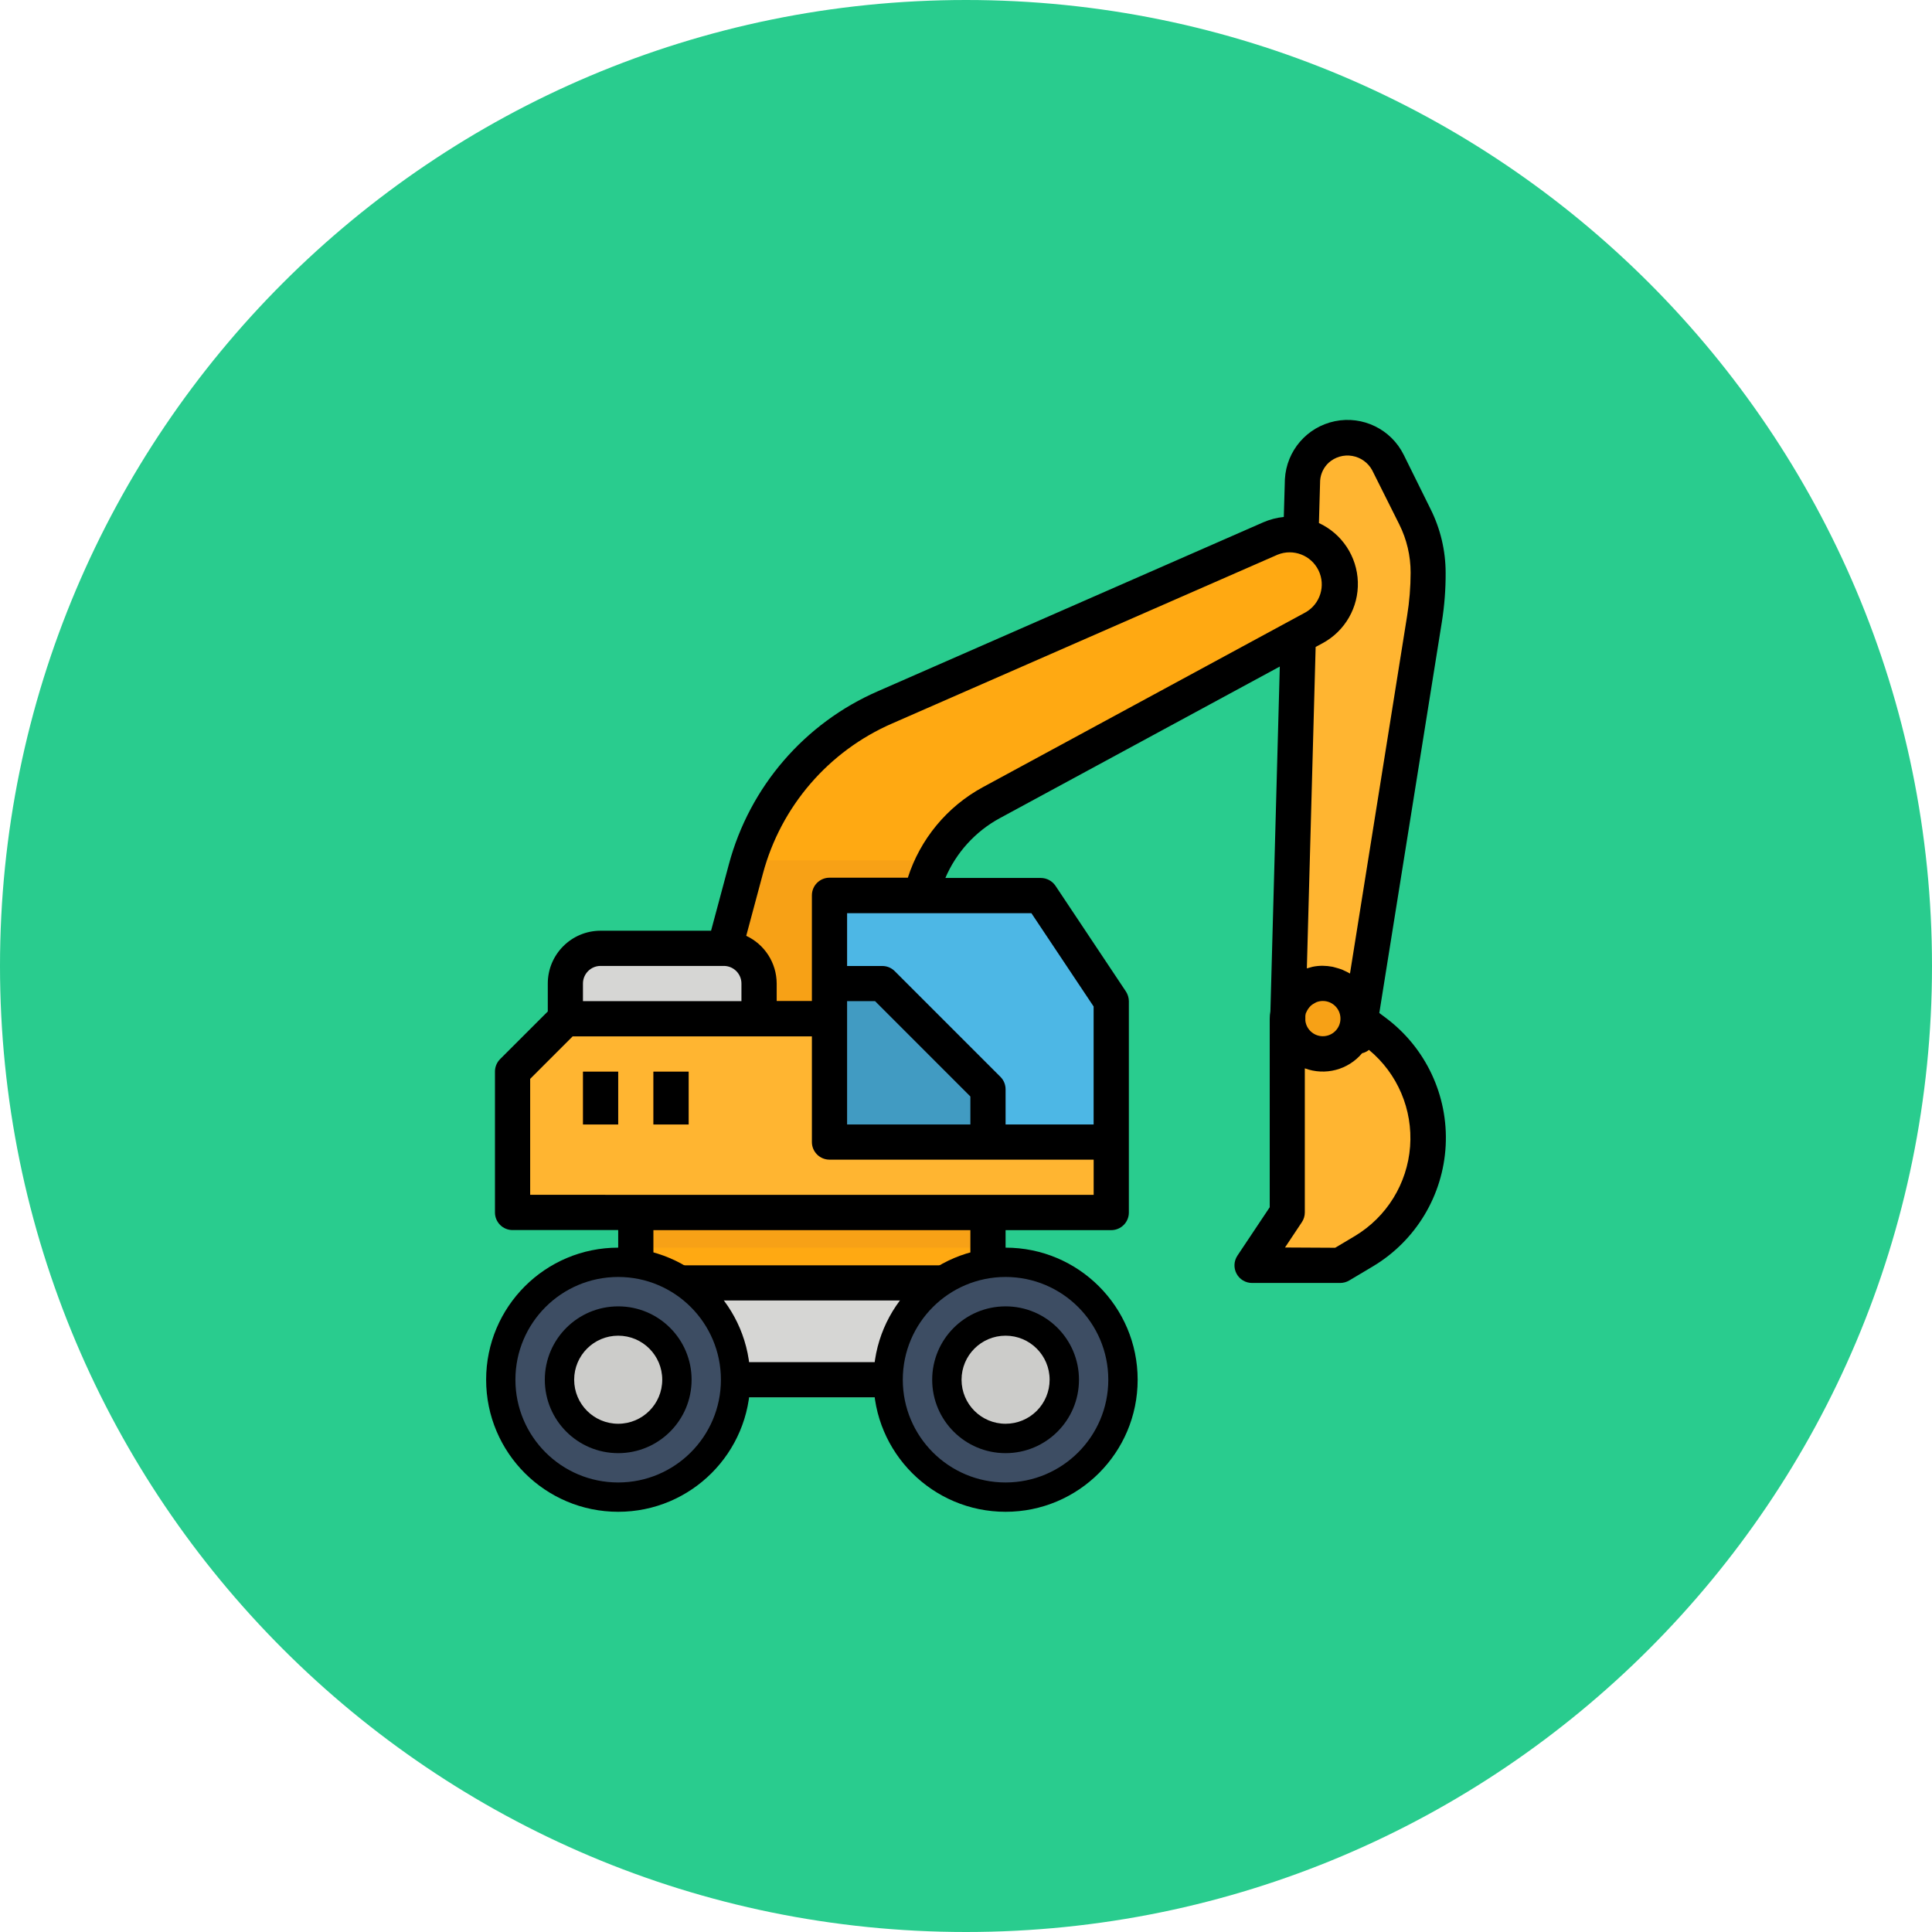
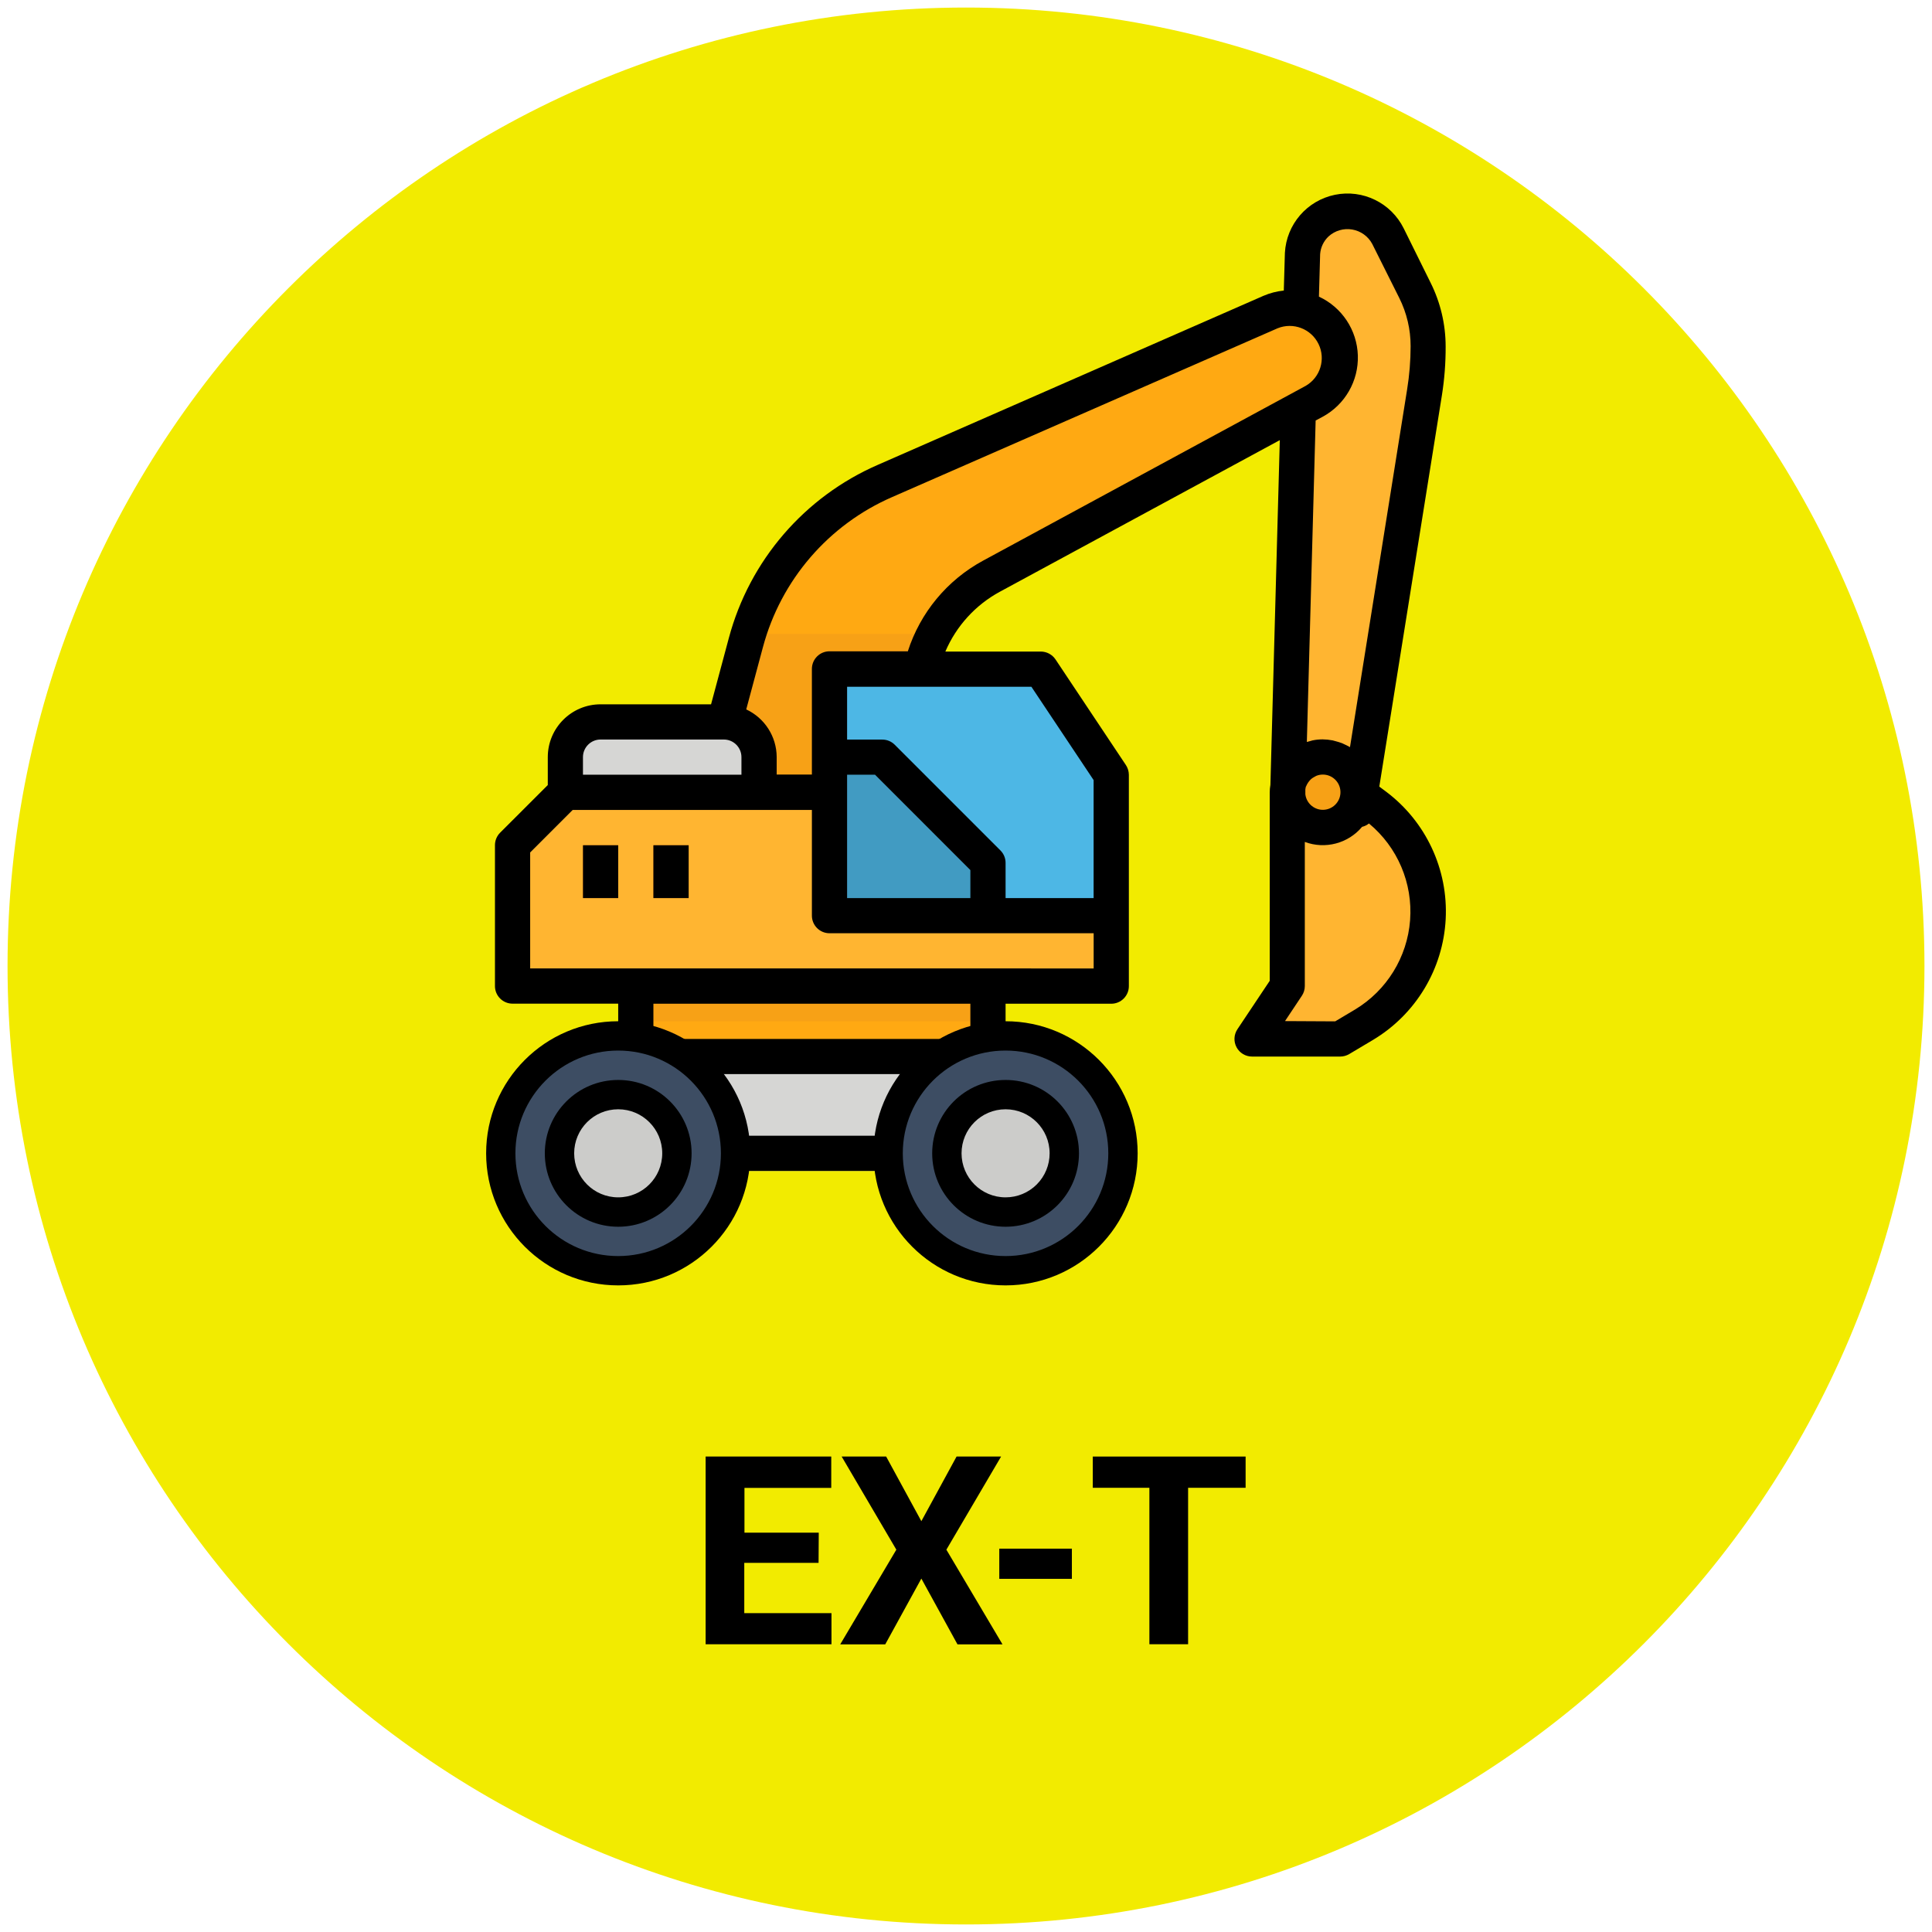
<svg xmlns="http://www.w3.org/2000/svg" viewBox="0 0 512 512">
-   <circle cx="256" cy="256" fill="#29cc8e" r="256" />
-   <path d="m178.22 339.98h73.88v30.33h-73.88z" fill="#d6d6d4" />
-   <path d="m178.22 360.98h73.88v9.33h-73.88z" />
-   <path d="m341.15 274.65h18.67l17.69-110.57a78.67 78.67 0 0 0 1-12.26 33.31 33.31 0 0 0 -3.51-14.82l-7.19-14.39a12 12 0 0 0 -22.63 4.64z" fill="#ffb531" />
-   <path d="m341.15 321.31v-51.31a9.34 9.34 0 0 1 18.67 0l4.67 3.5a35 35 0 0 1 -3 58l-6.34 3.81h-23.33z" fill="#ffb531" />
-   <path d="m341.15 270a9.34 9.34 0 1 0 9.34-9.33 9.34 9.34 0 0 0 -9.34 9.33z" fill="#f7a116" />
-   <path d="m234.57 187.41 102.12-44.68a13.18 13.18 0 0 1 11.56 23.66l-85.54 46.33a37.34 37.34 0 0 0 -19.55 32.83v75.76h-70l24.51-91a65.34 65.34 0 0 1 36.9-42.9z" fill="#ffa912" />
-   <path d="m198.43 228h49.21a37.21 37.21 0 0 0 -4.48 17.57v75.76h-70l24.51-91c.23-.83.52-1.58.76-2.33z" fill="#f7a116" />
-   <path d="m261.83 321.31h-93.33v18.69h93.33z" fill="#ffa912" />
-   <path d="m149.83 270h144.66v51.33h-158.66v-37.33z" fill="#ffb531" />
-   <path d="m163.83 284h-9.33v14h9.33z" fill="#e8770c" />
-   <path d="m182.5 284h-9.34v14h9.34z" fill="#e8770c" />
-   <path d="m219.83 302.64h74.66v-37.33l-18.67-28h-56z" fill="#4db7e5" />
-   <path d="m261.83 302.64v-14l-28-28h-14v42z" fill="#419bc2" />
-   <path d="m159.17 251.31h32.66a9.34 9.34 0 0 1 9.33 9.34v9.35h-51.33v-9.33a9.34 9.34 0 0 1 9.34-9.36z" fill="#d6d6d4" />
-   <path d="m163.83 335.31h102.66m0 9.33h-102.66" fill="#4c5d72" />
-   <path d="m261.83 321.31h-93.33v9.33h93.33z" fill="#f7a116" />
-   <path d="m266.49 335.31v-9.31h28a4.67 4.67 0 0 0 4.67-4.67v-56a4.78 4.78 0 0 0 -.79-2.59l-18.66-28a4.7 4.7 0 0 0 -3.89-2.07h-25.29a32.61 32.61 0 0 1 14.4-15.83l74.23-40.2-2.49 91.36a11 11 0 0 0 -.18 2v49.93l-8.55 12.81a4.66 4.66 0 0 0 3.88 7.26h23.33a4.76 4.76 0 0 0 2.39-.65l6.35-3.78a39.69 39.69 0 0 0 3.4-65.8l-1.76-1.31 16.58-103.65a80.43 80.43 0 0 0 1-13 37.87 37.87 0 0 0 -4-16.91l-7.11-14.37a16.62 16.62 0 0 0 -31.49 6.47l-.29 10a18.38 18.38 0 0 0 -5.4 1.4l-102.12 44.76a69.66 69.66 0 0 0 -39.54 45.89l-4.72 17.6h-29.27a14 14 0 0 0 -14 14v7.4l-12.64 12.63a4.67 4.67 0 0 0 -1.36 3.3v37.33a4.66 4.66 0 0 0 4.66 4.67h28v9.33 9.33h102.66zm-70-70h-42v-4.66a4.67 4.67 0 0 1 4.67-4.67h32.66a4.67 4.67 0 0 1 4.67 4.67zm161.27-7.31a12.72 12.72 0 0 0 -1.16-.6c-.32-.15-.62-.31-.93-.44a16.75 16.75 0 0 0 -1.66-.52c-.28-.07-.56-.17-.85-.23a15 15 0 0 0 -2.67-.27 13 13 0 0 0 -2.64.27 9.39 9.39 0 0 0 -1 .28 4.42 4.42 0 0 0 -.52.14l2.33-85.19 1.87-1a17.82 17.82 0 0 0 -1-31.83l.32-11.28a7.16 7.16 0 0 1 2.26-4.7 7.45 7.45 0 0 1 11.54 2l7.18 14.35a28.53 28.53 0 0 1 3 12.76 72.24 72.24 0 0 1 -.93 11.47zm-11.64 10.41a5.45 5.45 0 0 1 1.32-1.94 4.52 4.52 0 0 1 .82-.55 4.4 4.4 0 0 1 .56-.31 4.57 4.57 0 0 1 1.67-.34 4.67 4.67 0 1 1 -4.56 5.23v-1.29a5.12 5.12 0 0 1 .15-.78zm-5.58 62.19 4.46-6.7a4.62 4.62 0 0 0 .79-2.59v-38.19a13.61 13.61 0 0 0 15.18-4 4.56 4.56 0 0 0 1.82-.89 30.3 30.3 0 0 1 -3.73 49.33l-5.22 3.11zm-100-98h-20.71a4.67 4.67 0 0 0 -4.67 4.67v28h-9.33v-4.66a14 14 0 0 0 -8.07-12.61l4.43-16.52a60.42 60.42 0 0 1 34.28-39.77l102.1-44.71a8.51 8.51 0 0 1 7.43 15.27l-85.55 46.35a41.87 41.87 0 0 0 -19.88 24.03zm49.28 65.4h-23.33v-9.33a4.64 4.64 0 0 0 -1.37-3.3l-28-28a4.63 4.63 0 0 0 -3.29-1.37h-9.34v-14h48.84l16.49 24.73zm-57.92-32.69 25.26 25.27v7.42h-32.67v-32.69zm-91.4 51.33v-30.73l11.26-11.26h63.4v28a4.67 4.67 0 0 0 4.67 4.67h70v9.33zm116.66 9.36v9.33h-84v-9.33z" />
-   <path d="m163.83 284h-9.33v14h9.33z" />
-   <path d="m182.5 284h-9.34v14h9.34z" />
-   <circle cx="163.83" cy="365.64" fill="#3d4d63" r="31.23" />
-   <circle cx="163.83" cy="365.64" fill="#ccccca" r="16.31" />
-   <path d="m163.83 330.64a35 35 0 1 0 35 35 35 35 0 0 0 -35-35zm0 62.23a27.23 27.23 0 1 1 27.22-27.23 27.23 27.23 0 0 1 -27.22 27.23z" />
-   <path d="m163.83 346.2a19.45 19.45 0 1 0 19.45 19.44 19.44 19.44 0 0 0 -19.45-19.44zm0 31.11a11.67 11.67 0 1 1 11.67-11.67 11.67 11.67 0 0 1 -11.67 11.67z" />
-   <circle cx="266.49" cy="365.64" fill="#3d4d63" r="31.23" />
-   <circle cx="266.49" cy="365.64" fill="#ccccca" r="16.31" />
-   <path d="m266.49 330.64a35 35 0 1 0 35 35 35 35 0 0 0 -35-35zm0 62.23a27.23 27.23 0 1 1 27.22-27.23 27.23 27.23 0 0 1 -27.22 27.23z" />
-   <path d="m266.49 346.2a19.45 19.45 0 1 0 19.45 19.44 19.44 19.44 0 0 0 -19.45-19.44zm0 31.11a11.67 11.67 0 1 1 11.67-11.67 11.66 11.66 0 0 1 -11.67 11.67z" />
+   <defs>
+     <style>.cls-1{fill:#f2eb00;}.cls-2{fill:#d6d6d4;}.cls-3{fill:#ffb531;}.cls-4{fill:#f7a116;}.cls-5{fill:#ffa912;}.cls-6{fill:#e8770c;}.cls-7{fill:#4db7e5;}.cls-8{fill:#419bc2;}.cls-9{fill:#4c5d72;}.cls-10{fill:#3d4d63;}.cls-11{fill:#ccccca;}</style>
+   </defs>
+   <g id="Equipments">
+     <g id="base">
+       <circle class="cls-1" cx="256" cy="256" r="254" />
+     </g>
+     <g id="icon-excavator_wheel_" data-name="icon-excavator(wheel)">
+       <rect class="cls-2" x="178.22" y="279.98" width="73.88" height="30.33" />
+       <rect x="178.22" y="300.98" width="73.88" height="9.33" />
+       <path class="cls-3" d="M341.15,214.65h18.67l17.69-110.57a78.67,78.67,0,0,0,1-12.26A33.31,33.31,0,0,0,375,77L367.79,62.6a12,12,0,0,0-22.63,4.64Z" />
+       <path class="cls-3" d="M341.15,261.31V210a9.34,9.34,0,0,1,18.67,0l4.67,3.5a35,35,0,0,1-3,58l-6.34,3.81H331.82Z" />
+       <path class="cls-4" d="M341.15,210a9.34,9.34,0,1,0,9.34-9.33A9.34,9.34,0,0,0,341.15,210Z" />
+       <path class="cls-5" d="M234.57,127.41,336.69,82.73a13.18,13.18,0,0,1,11.56,23.66l-85.54,46.33a37.34,37.34,0,0,0-19.55,32.83v75.76h-70l24.51-91A65.34,65.34,0,0,1,234.57,127.41Z" />
+       <path class="cls-4" d="M198.43,168h49.21a37.21,37.21,0,0,0-4.48,17.57v75.76h-70l24.51-91C197.9,169.5,198.19,168.75,198.43,168Z" />
+       <path class="cls-5" d="M261.83,261.31H168.5V280h93.33Z" />
+       <path class="cls-3" d="M149.83,210H294.49v51.33H135.83V224Z" />
+       <path class="cls-6" d="M163.83,224H154.5v14h9.33Z" />
+       <path class="cls-6" d="M182.5,224h-9.34v14h9.34Z" />
+       <path class="cls-7" d="M219.83,242.64h74.66V205.31l-18.67-28h-56Z" />
+       <path class="cls-8" d="M261.83,242.64v-14l-28-28h-14v42Z" />
+       <path class="cls-2" d="M159.17,191.31h32.66a9.34,9.34,0,0,1,9.33,9.34V210H149.83v-9.33A9.34,9.34,0,0,1,159.17,191.31Z" />
+       <path class="cls-9" d="M163.83,275.31H266.49m0,9.33H163.83" />
+       <path class="cls-4" d="M261.83,261.31H168.5v9.33h93.33Z" />
+       <path d="M266.49,275.31h0V266h28a4.67,4.67,0,0,0,4.67-4.67v-56a4.78,4.78,0,0,0-.79-2.59l-18.66-28a4.7,4.7,0,0,0-3.89-2.07H250.53a32.61,32.61,0,0,1,14.4-15.83l74.23-40.2L336.67,208a11,11,0,0,0-.18,2v49.93l-8.55,12.81a4.66,4.66,0,0,0,3.88,7.26h23.33a4.76,4.76,0,0,0,2.39-.65l6.35-3.78a39.69,39.69,0,0,0,3.4-65.8l-1.76-1.31,16.58-103.65a80.43,80.43,0,0,0,1-13,37.87,37.87,0,0,0-4-16.91L372,60.53A16.62,16.62,0,0,0,340.51,67L340.22,77a18.38,18.38,0,0,0-5.4,1.4L232.7,123.16a69.66,69.66,0,0,0-39.54,45.89l-4.72,17.6H159.17a14,14,0,0,0-14,14v7.4l-12.64,12.63a4.67,4.67,0,0,0-1.36,3.3v37.33a4.66,4.66,0,0,0,4.66,4.67h28v9.33h0v9.33H266.49Zm-70-70h-42v-4.66a4.67,4.67,0,0,1,4.67-4.67h32.66a4.67,4.67,0,0,1,4.67,4.67ZM357.76,198a12.72,12.72,0,0,0-1.16-.6c-.32-.15-.62-.31-.93-.44a16.75,16.75,0,0,0-1.66-.52c-.28-.07-.56-.17-.85-.23a15,15,0,0,0-2.67-.27,13,13,0,0,0-2.64.27,9.39,9.39,0,0,0-1,.28,4.42,4.42,0,0,0-.52.14l2.33-85.19,1.87-1a17.82,17.82,0,0,0-1-31.83l.32-11.28a7.16,7.16,0,0,1,2.26-4.7,7.45,7.45,0,0,1,11.54,2l7.18,14.35a28.53,28.53,0,0,1,3,12.76,72.24,72.24,0,0,1-.93,11.47Zm-11.64,10.41a5.45,5.45,0,0,1,1.32-1.94,4.52,4.52,0,0,1,.82-.55,4.4,4.4,0,0,1,.56-.31,4.57,4.57,0,0,1,1.67-.34,4.67,4.67,0,1,1-4.56,5.23l0-1.29a5.12,5.12,0,0,1,.15-.78Zm-5.58,62.19L345,263.9a4.62,4.62,0,0,0,.79-2.59V223.12a13.61,13.61,0,0,0,15.18-4,4.56,4.56,0,0,0,1.82-.89,30.3,30.3,0,0,1-3.73,49.33l-5.22,3.11Zm-100-98H219.83a4.67,4.67,0,0,0-4.67,4.67v28h-9.33v-4.66A14,14,0,0,0,197.76,188l4.43-16.52a60.42,60.42,0,0,1,34.28-39.77L338.57,87A8.51,8.51,0,0,1,346,102.27l-85.55,46.35A41.87,41.87,0,0,0,240.57,172.65ZM289.82,238H266.49v-9.33a4.64,4.64,0,0,0-1.37-3.3l-28-28a4.63,4.63,0,0,0-3.29-1.37h-9.34V182h48.84l16.49,24.73V238ZM231.9,205.31l25.26,25.27V238H224.49V205.31Zm-91.4,51.33V225.91l11.26-11.26h63.4v28a4.67,4.67,0,0,0,4.67,4.67h70v9.33ZM257.16,266v9.33h-84V266Z" />
+       <path d="M163.83,224H154.5v14h9.33Z" />
+       <path d="M182.5,224h-9.34v14h9.34Z" />
+       <g id="wheel">
+         <circle id="color" class="cls-10" cx="163.83" cy="305.64" r="31.23" />
+         <circle id="color-2" data-name="color" class="cls-11" cx="163.83" cy="305.64" r="16.31" />
+         <path d="M163.83,270.64a35,35,0,1,0,35,35A35,35,0,0,0,163.83,270.64Zm0,62.23a27.23,27.23,0,1,1,27.22-27.23A27.23,27.23,0,0,1,163.83,332.87Z" />
+         <path d="M163.83,286.2a19.45,19.45,0,1,0,19.45,19.44A19.44,19.44,0,0,0,163.83,286.2Zm0,31.11a11.67,11.67,0,1,1,11.67-11.67A11.67,11.67,0,0,1,163.83,317.31Z" />
+       </g>
+       <g id="wheel-2" data-name="wheel">
+         <circle id="color-3" data-name="color" class="cls-10" cx="266.49" cy="305.64" r="31.23" />
+         <circle id="color-4" data-name="color" class="cls-11" cx="266.49" cy="305.64" r="16.31" />
+         <path d="M266.49,270.64a35,35,0,1,0,35,35A35,35,0,0,0,266.49,270.64Zm0,62.23a27.23,27.23,0,1,1,27.22-27.23A27.23,27.23,0,0,1,266.49,332.87Z" />
+         <path d="M266.49,286.2a19.45,19.45,0,1,0,19.45,19.44A19.44,19.44,0,0,0,266.49,286.2Zm0,31.11a11.67,11.67,0,1,1,11.67-11.67A11.66,11.66,0,0,1,266.49,317.31Z" />
+       </g>
+     </g>
+     <path d="M216.93,414.17H197.24V427.5h23.11v8.24H187V386h33.29v8.31h-23v11.86h19.69Z" />
+     <path d="M244.17,403.13,253.5,386h11.8l-14.5,24.68,14.87,25.09H253.74l-9.57-17.43-9.57,17.43H222.67l14.87-25.09L223.05,386h11.79Z" />
+     <path d="M284.06,418.41H264.82v-8h19.24Z" />
+     <path d="M330.1,394.28H314.86v41.46H304.6V394.28h-15V386H330.1Z" />
+   </g>
</svg>
